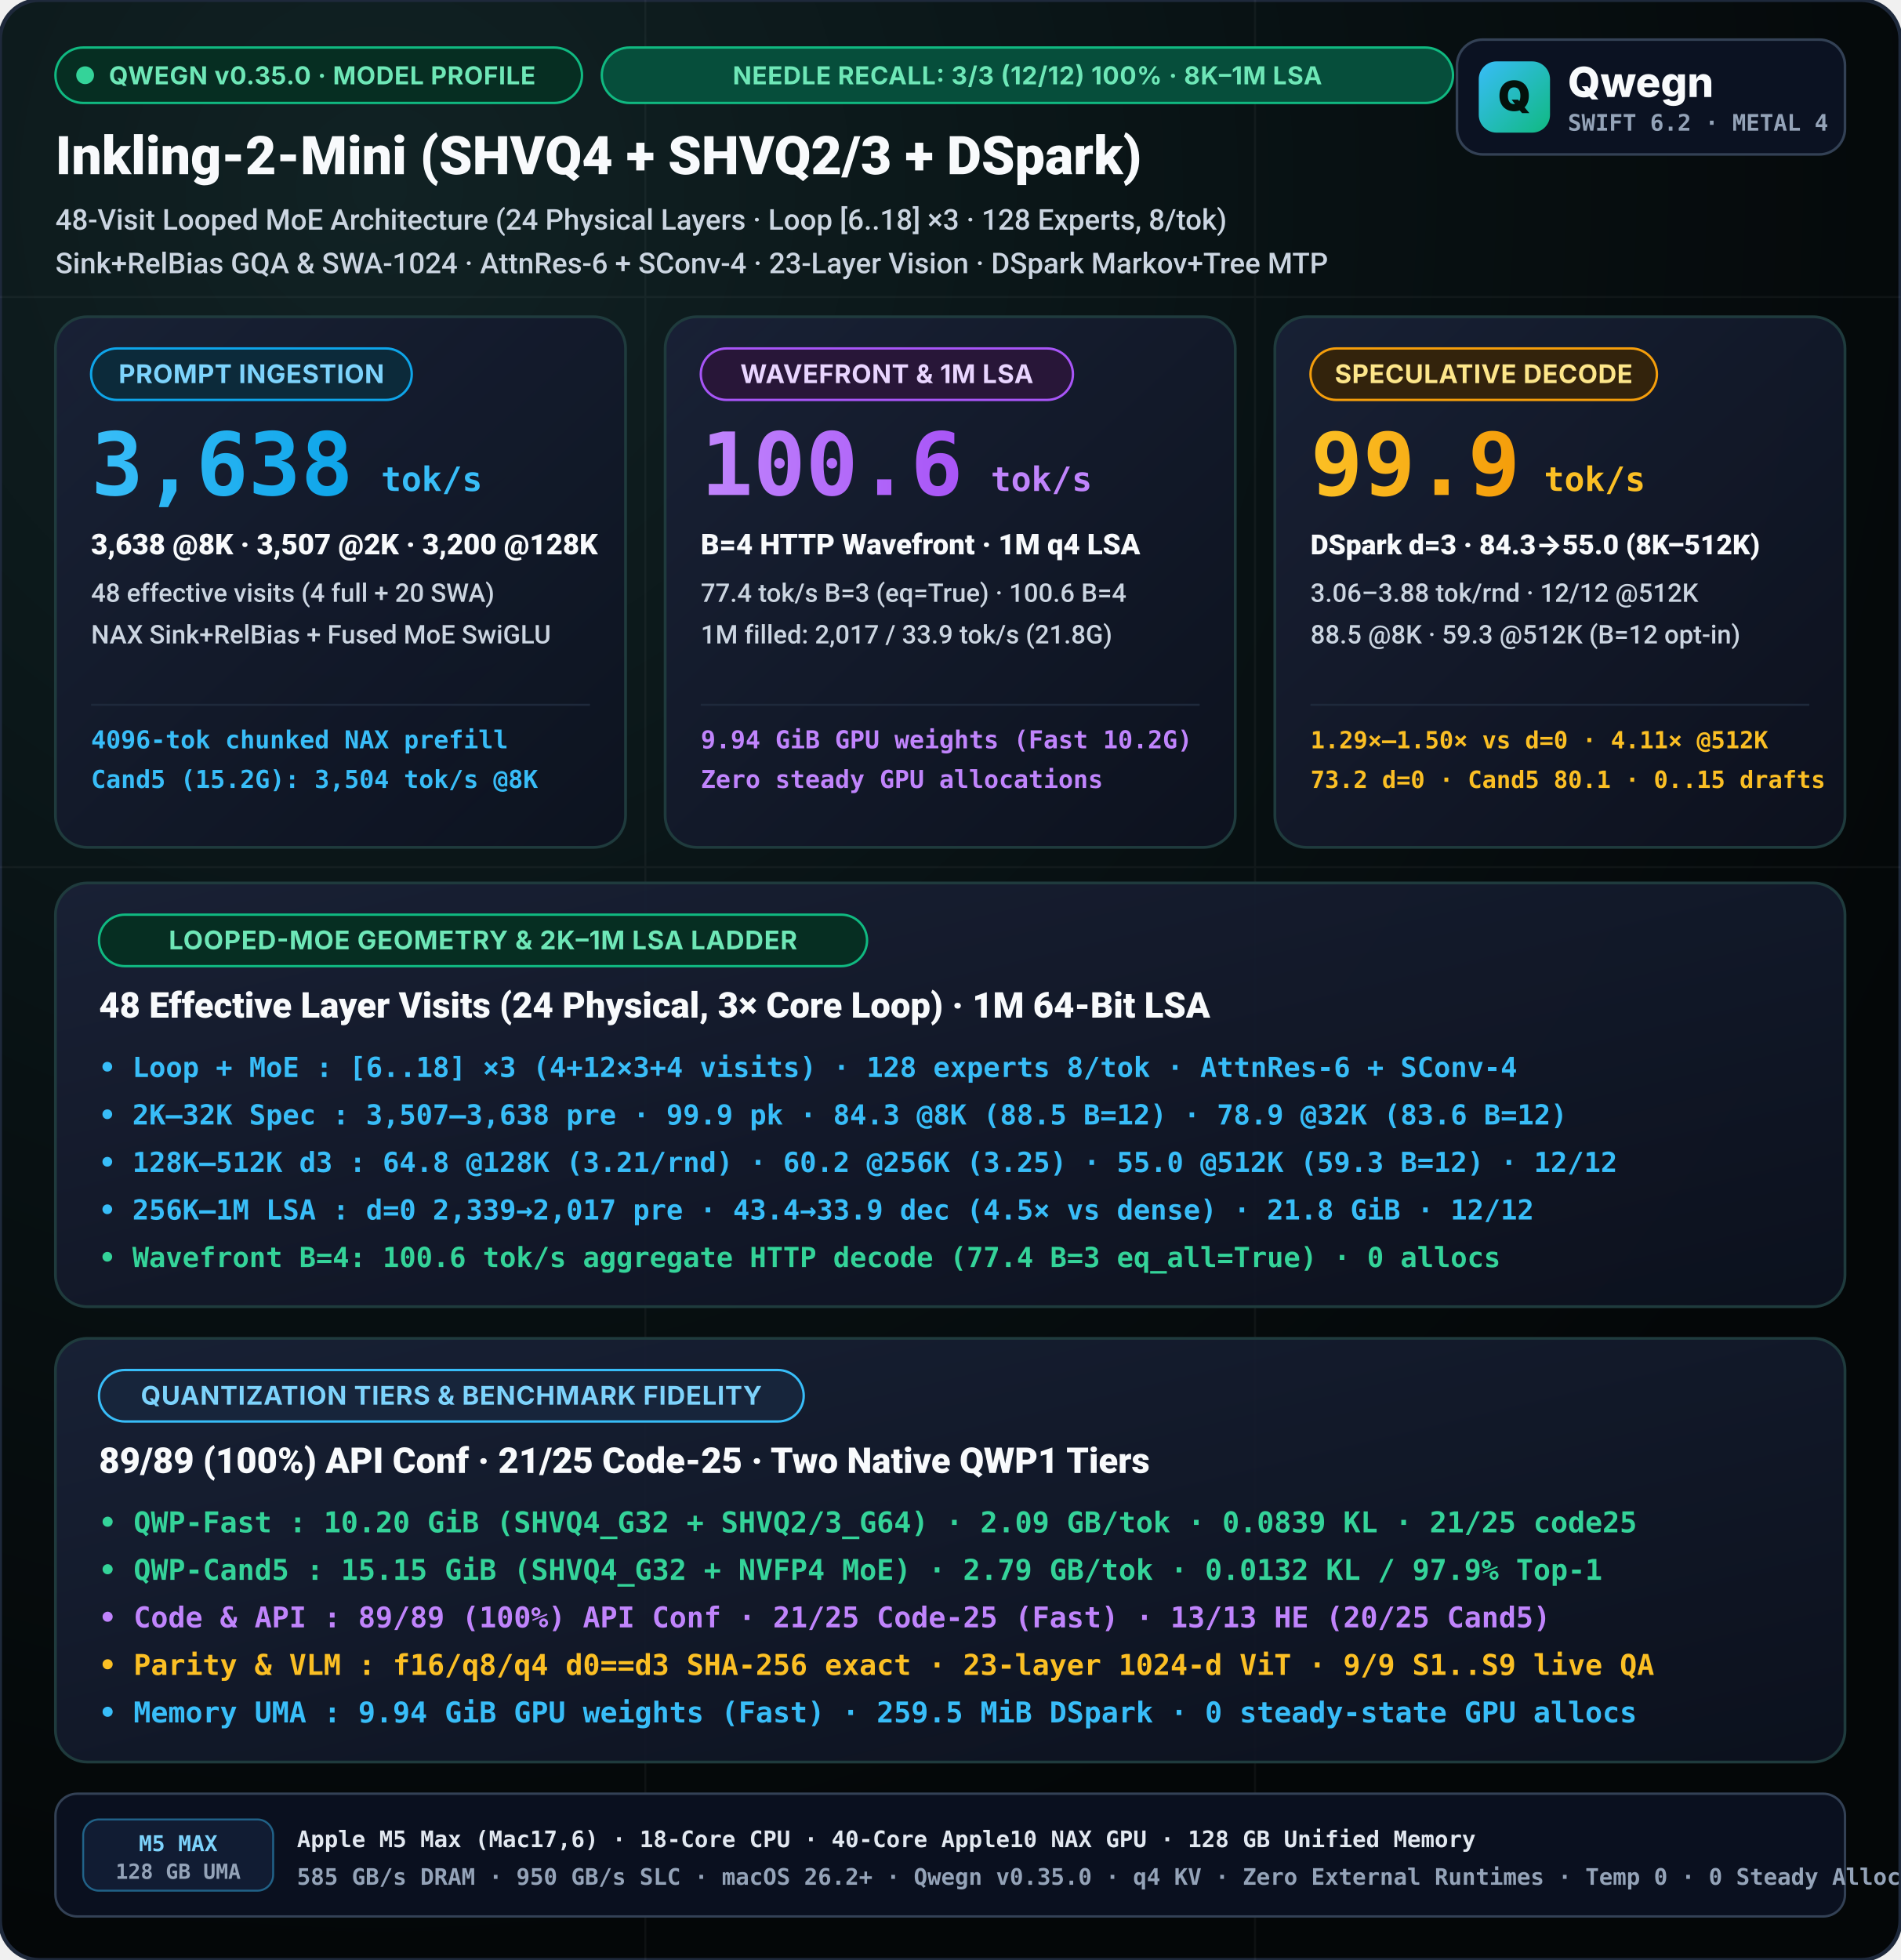
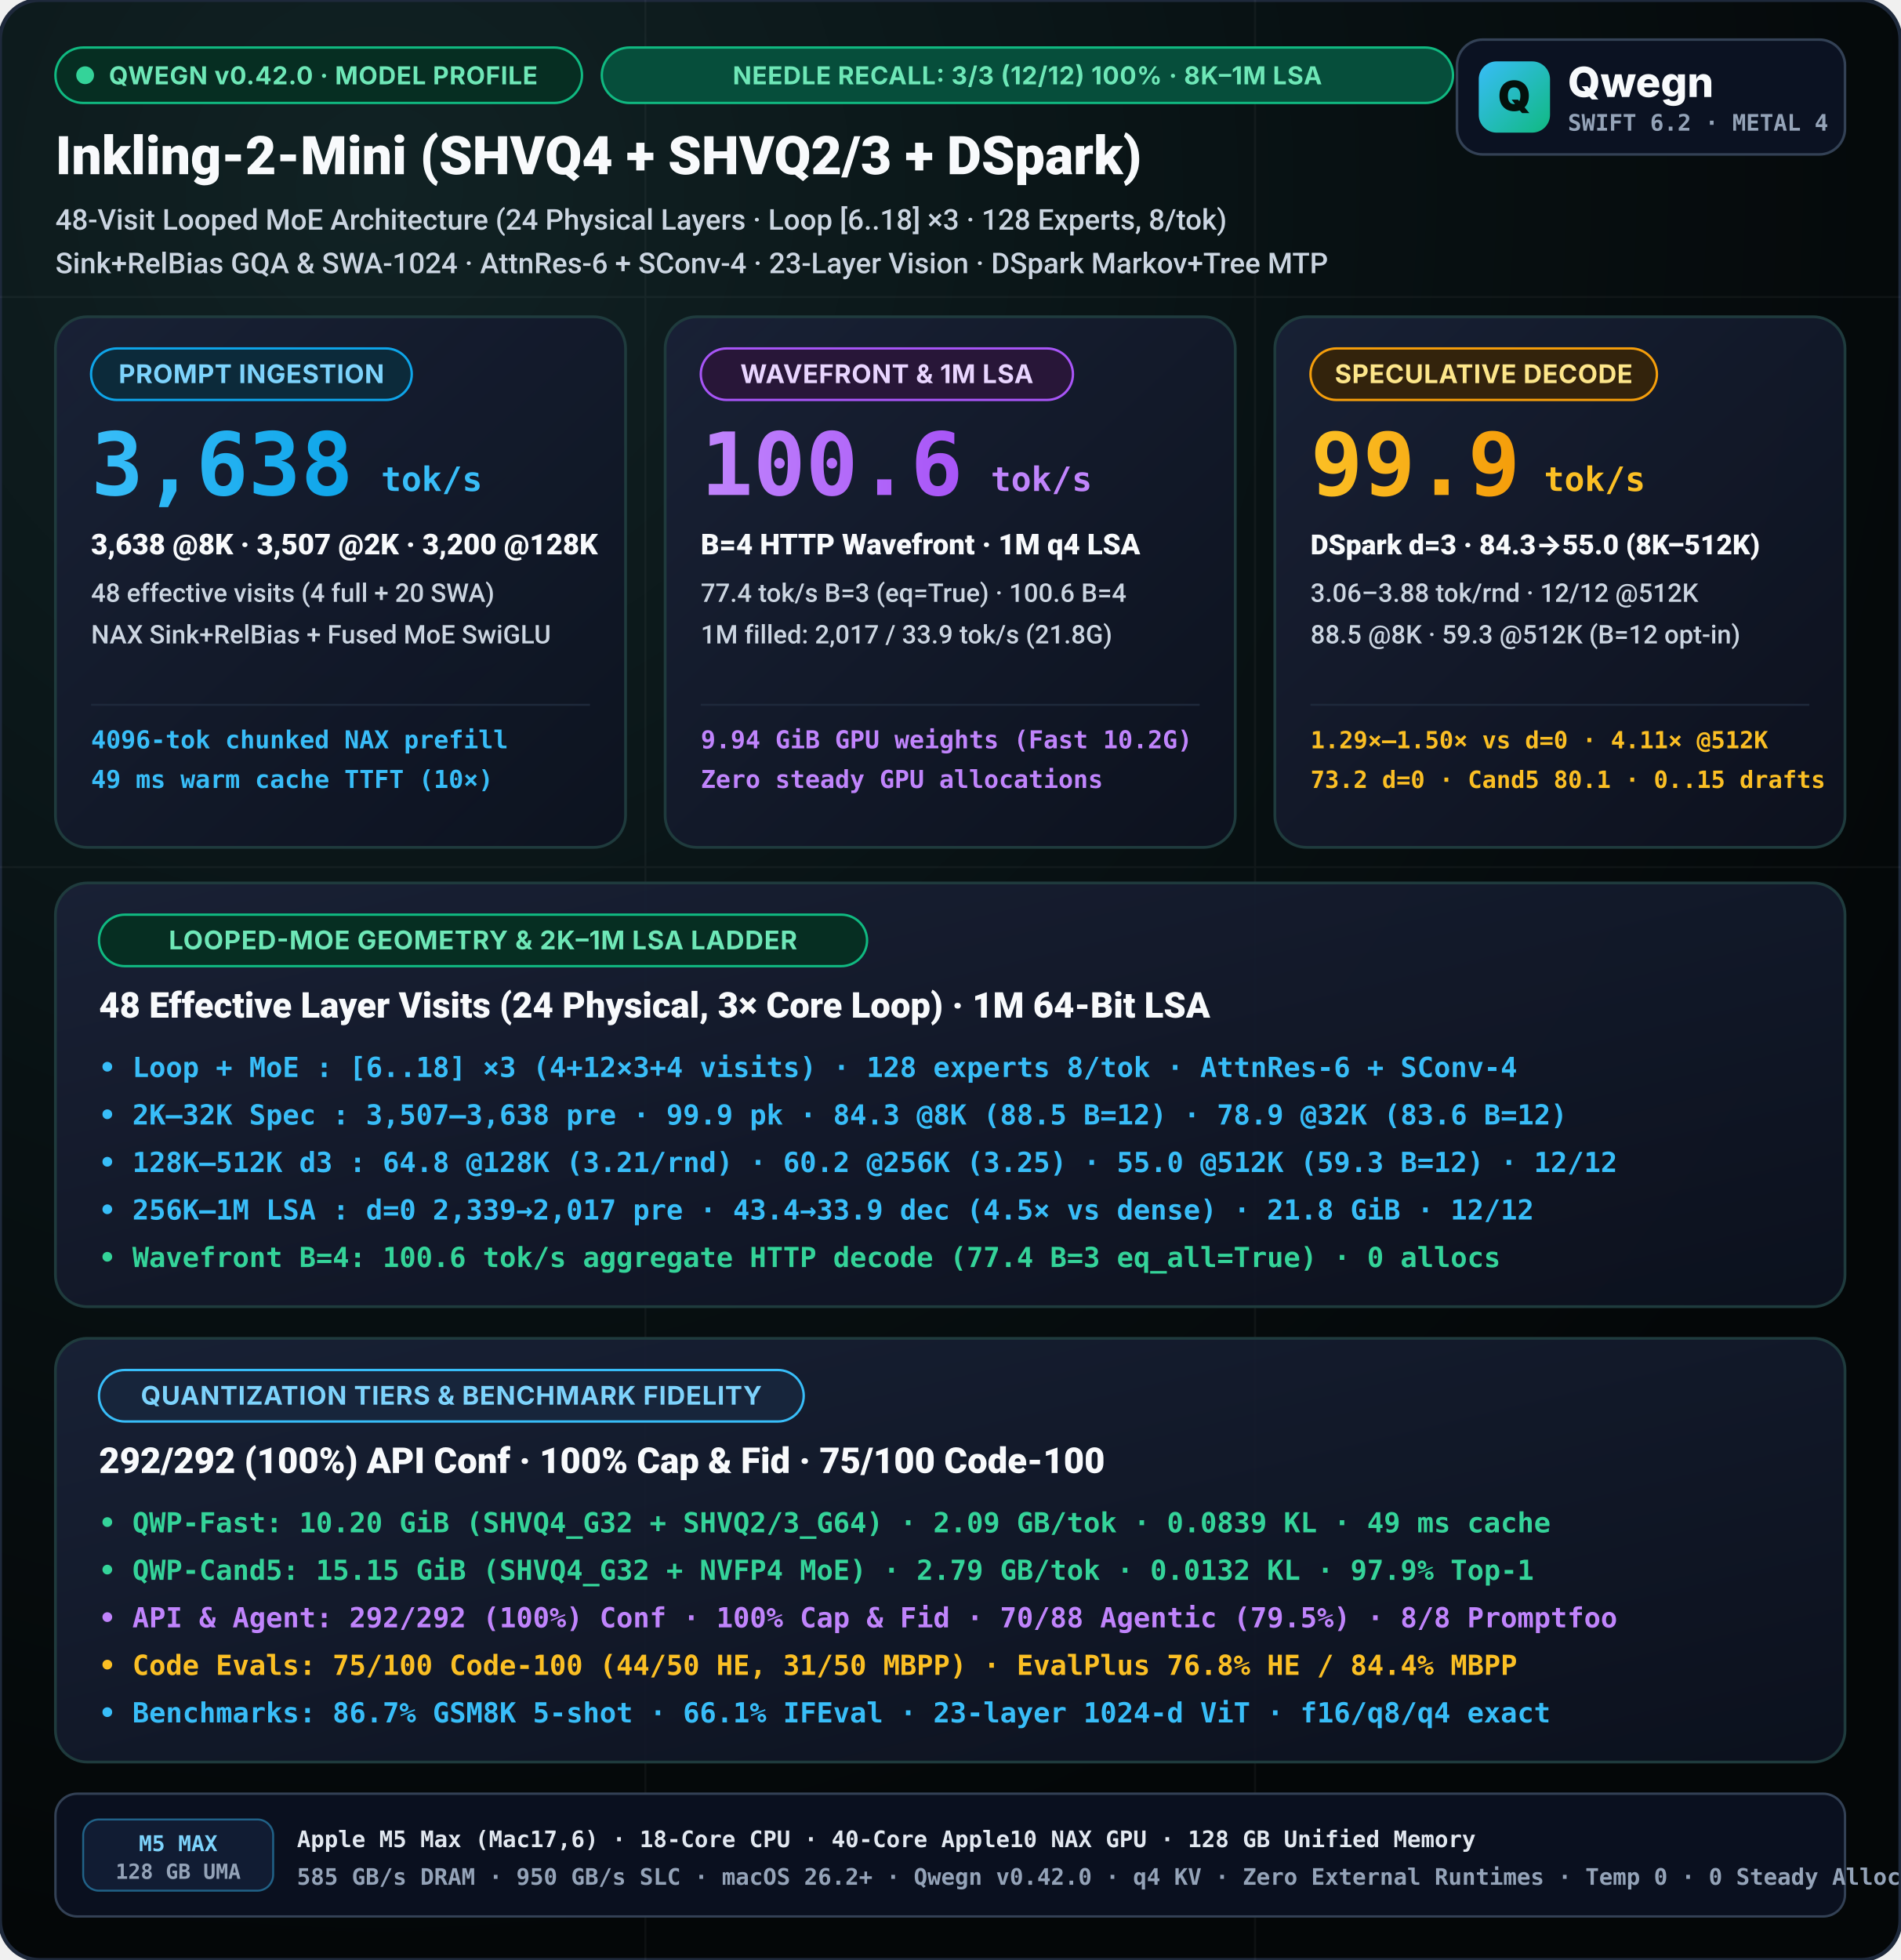
<svg xmlns="http://www.w3.org/2000/svg" viewBox="0 0 960 990" width="960" height="990">
  <defs>
    <radialGradient id="bgGlow" cx="20%" cy="10%" r="90%">
      <stop offset="0%" stop-color="#112224" />
      <stop offset="55%" stop-color="#081113" />
      <stop offset="100%" stop-color="#040708" />
    </radialGradient>
    <linearGradient id="cardGrad" x1="0%" y1="0%" x2="100%" y2="100%">
      <stop offset="0%" stop-color="#192136" stop-opacity="0.95" />
      <stop offset="100%" stop-color="#0d1220" stop-opacity="0.88" />
    </linearGradient>
    <linearGradient id="cyanGrad" x1="0%" y1="0%" x2="100%" y2="0%">
      <stop offset="0%" stop-color="#38bdf8" />
      <stop offset="100%" stop-color="#0ea5e9" />
    </linearGradient>
    <linearGradient id="purpleGrad" x1="0%" y1="0%" x2="100%" y2="0%">
      <stop offset="0%" stop-color="#c084fc" />
      <stop offset="100%" stop-color="#a855f7" />
    </linearGradient>
    <linearGradient id="amberGrad" x1="0%" y1="0%" x2="100%" y2="0%">
      <stop offset="0%" stop-color="#fbbf24" />
      <stop offset="100%" stop-color="#f59e0b" />
    </linearGradient>
    <linearGradient id="mark" x1="0" y1="0" x2="1" y2="1">
      <stop offset="0%" stop-color="#38bdf8" />
      <stop offset="100%" stop-color="#10b981" />
    </linearGradient>
  </defs>
  <style>
    svg { text-rendering: geometricPrecision; -webkit-font-smoothing: antialiased; }
    .title { font-family: -apple-system, BlinkMacSystemFont, "SF Pro Display", "Segoe UI", Roboto, sans-serif; font-weight: 800; }
    .subtitle { font-family: -apple-system, BlinkMacSystemFont, "SF Pro Text", "Segoe UI", Roboto, sans-serif; font-weight: 500; }
    .sans { font-family: -apple-system, BlinkMacSystemFont, "SF Pro Display", "Inter", "Segoe UI", system-ui, sans-serif; }
    .mono { font-family: "SF Mono", "JetBrains Mono", Menlo, Consolas, monospace; font-weight: 600; }
  </style>
  <rect width="960" height="990" rx="20" fill="url(#bgGlow)" stroke="#1e293b" stroke-width="2" />
  <g opacity="0.04" stroke="#ffffff" stroke-width="1">
    <line x1="0" y1="150" x2="960" y2="150" />
    <line x1="0" y1="438" x2="960" y2="438" />
    <line x1="326" y1="0" x2="326" y2="990" />
    <line x1="634" y1="0" x2="634" y2="990" />
  </g>
  <g transform="translate(28, 24)">
    <rect x="0.0" y="0.0" width="266" height="28" rx="14.0" fill="#062e22" stroke="#10b981" stroke-width="1.2" />
    <circle cx="15.0" cy="14.0" r="4.5" fill="#34d399" />
-     <text x="27.0" y="18.6" class="sans" font-size="12.5" font-weight="700" fill="#6ee7b7" letter-spacing="0.25">QWEGN v0.35.0 · MODEL PROFILE</text>
+     <text x="27.0" y="18.6" class="sans" font-size="12.5" font-weight="700" fill="#6ee7b7" letter-spacing="0.25">QWEGN v0.42.0 · MODEL PROFILE</text>
    <rect x="276.0" y="0.0" width="430" height="28" rx="14.0" fill="#064e3b" stroke="#10b981" stroke-width="1.2" />
    <text x="491.0" y="18.6" text-anchor="middle" class="sans" font-size="12.5" font-weight="700" fill="#6ee7b7" letter-spacing="0.25">NEEDLE RECALL: 3/3 (12/12) 100% · 8K–1M LSA</text>
    <text x="0" y="64" fill="#f8fafc" class="title" font-size="27">Inkling-2-Mini (SHVQ4 + SHVQ2/3 + DSpark)</text>
    <text x="0" y="92" fill="#cbd5e1" class="subtitle" font-size="14.5">48-Visit Looped MoE Architecture (24 Physical Layers · Loop [6..18] ×3 · 128 Experts, 8/tok)</text>
    <text x="0" y="114" fill="#cbd5e1" class="subtitle" font-size="14.5">Sink+RelBias GQA &amp; SWA-1024 · AttnRes-6 + SConv-4 · 23-Layer Vision · DSpark Markov+Tree MTP</text>
  </g>
  <g transform="translate(736, 20)">
    <rect width="196" height="58" rx="13" fill="#0b1222" stroke="#334155" stroke-width="1.3" />
    <rect x="11" y="11" width="36" height="36" rx="9" fill="url(#mark)" />
    <text x="29" y="36" text-anchor="middle" class="sans" font-size="21" font-weight="900" fill="#04110c">Q</text>
    <text x="56" y="29" class="sans" font-size="21" font-weight="800" fill="#f8fafc">Qwegn</text>
    <text x="56" y="46" class="mono" font-size="11.5" font-weight="700" fill="#94a3b8">SWIFT 6.2 · METAL 4</text>
  </g>
  <g transform="translate(28, 160)">
    <rect width="288" height="268" rx="16" fill="url(#cardGrad)" stroke="#1f3b3d" stroke-width="1.4" />
    <rect x="18.0" y="16.0" width="162" height="26" rx="13.0" fill="#0c2a3a" stroke="#0ea5e9" stroke-width="1.2" />
    <text x="99.0" y="33.5" text-anchor="middle" class="sans" font-size="13" font-weight="700" fill="#7dd3fc" letter-spacing="0.2">PROMPT INGESTION</text>
    <text x="18" y="90" fill="url(#cyanGrad)" class="title mono" font-size="44">3,638</text>
    <text x="164.5" y="88" fill="#38bdf8" class="title mono" font-size="17">tok/s</text>
    <text x="18" y="120" fill="#f8fafc" class="title" font-size="14.5">3,638 @8K · 3,507 @2K · 3,200 @128K</text>
    <text x="18" y="144" fill="#cbd5e1" class="subtitle" font-size="13">48 effective visits (4 full + 20 SWA)</text>
    <text x="18" y="165" fill="#cbd5e1" class="subtitle" font-size="13">NAX Sink+RelBias + Fused MoE SwiGLU</text>
    <line x1="18" y1="196" x2="270" y2="196" stroke="#1e293b" stroke-width="1" />
    <text x="18" y="218" fill="#38bdf8" class="mono" font-size="12.5">4096-tok chunked NAX prefill</text>
-     <text x="18" y="238" fill="#38bdf8" class="mono" font-size="12.5">Cand5 (15.2G): 3,504 tok/s @8K</text>
+     <text x="18" y="238" fill="#38bdf8" class="mono" font-size="12.5">49 ms warm cache TTFT (10×)</text>
  </g>
  <g transform="translate(336, 160)">
    <rect width="288" height="268" rx="16" fill="url(#cardGrad)" stroke="#1f3b3d" stroke-width="1.4" />
    <rect x="18.0" y="16.0" width="188" height="26" rx="13.0" fill="#281638" stroke="#a855f7" stroke-width="1.2" />
    <text x="112.0" y="33.5" text-anchor="middle" class="sans" font-size="13" font-weight="700" fill="#e9d5ff" letter-spacing="0.2">WAVEFRONT &amp; 1M LSA</text>
    <text x="18" y="90" fill="url(#purpleGrad)" class="title mono" font-size="44">100.6</text>
    <text x="164.5" y="88" fill="#c084fc" class="title mono" font-size="17">tok/s</text>
    <text x="18" y="120" fill="#f8fafc" class="title" font-size="14.5">B=4 HTTP Wavefront · 1M q4 LSA</text>
    <text x="18" y="144" fill="#cbd5e1" class="subtitle" font-size="13">77.4 tok/s B=3 (eq=True) · 100.6 B=4</text>
    <text x="18" y="165" fill="#cbd5e1" class="subtitle" font-size="13">1M filled: 2,017 / 33.9 tok/s (21.8G)</text>
    <line x1="18" y1="196" x2="270" y2="196" stroke="#1e293b" stroke-width="1" />
    <text x="18" y="218" fill="#c084fc" class="mono" font-size="12.5">9.94 GiB GPU weights (Fast 10.2G)</text>
    <text x="18" y="238" fill="#c084fc" class="mono" font-size="12.5">Zero steady GPU allocations</text>
  </g>
  <g transform="translate(644, 160)">
    <rect width="288" height="268" rx="16" fill="url(#cardGrad)" stroke="#1f3b3d" stroke-width="1.4" />
    <rect x="18.0" y="16.0" width="175" height="26" rx="13.0" fill="#33230c" stroke="#f59e0b" stroke-width="1.2" />
    <text x="105.5" y="33.5" text-anchor="middle" class="sans" font-size="13" font-weight="700" fill="#fde68a" letter-spacing="0.2">SPECULATIVE DECODE</text>
    <text x="18" y="90" fill="url(#amberGrad)" class="title mono" font-size="44">99.9</text>
    <text x="136.0" y="88" fill="#fbbf24" class="title mono" font-size="17">tok/s</text>
    <text x="18" y="120" fill="#f8fafc" class="title" font-size="14">DSpark d=3 · 84.3→55.0 (8K–512K)</text>
    <text x="18" y="144" fill="#cbd5e1" class="subtitle" font-size="13">3.06–3.88 tok/rnd · 12/12 @512K</text>
    <text x="18" y="165" fill="#cbd5e1" class="subtitle" font-size="13">88.5 @8K · 59.3 @512K (B=12 opt-in)</text>
    <line x1="18" y1="196" x2="270" y2="196" stroke="#1e293b" stroke-width="1" />
    <text x="18" y="218" fill="#fbbf24" class="mono" font-size="12">1.29×–1.50× vs d=0 · 4.11× @512K</text>
    <text x="18" y="238" fill="#fbbf24" class="mono" font-size="12">73.2 d=0 · Cand5 80.1 · 0..15 drafts</text>
  </g>
  <g transform="translate(28, 446)">
    <rect width="904" height="214" rx="16" fill="url(#cardGrad)" stroke="#1f3b3d" stroke-width="1.4" />
    <rect x="22.0" y="16.0" width="388" height="26" rx="13.0" fill="#062e22" stroke="#10b981" stroke-width="1.2" />
    <text x="216.0" y="33.5" text-anchor="middle" class="sans" font-size="13" font-weight="700" fill="#6ee7b7" letter-spacing="0.3">LOOPED-MOE GEOMETRY &amp; 2K–1M LSA LADDER</text>
    <text x="22" y="68" fill="#f8fafc" class="title" font-size="18">48 Effective Layer Visits (24 Physical, 3× Core Loop) · 1M 64-Bit LSA</text>
    <text x="22" y="98" fill="#38bdf8" class="mono" font-size="14">• Loop + MoE   : [6..18] ×3 (4+12×3+4 visits) · 128 experts 8/tok · AttnRes-6 + SConv-4</text>
    <text x="22" y="122" fill="#38bdf8" class="mono" font-size="14">• 2K–32K Spec  : 3,507–3,638 pre · 99.9 pk · 84.3 @8K (88.5 B=12) · 78.9 @32K (83.6 B=12)</text>
    <text x="22" y="146" fill="#38bdf8" class="mono" font-size="14">• 128K–512K d3 : 64.8 @128K (3.21/rnd) · 60.2 @256K (3.25) · 55.0 @512K (59.3 B=12) · 12/12</text>
    <text x="22" y="170" fill="#38bdf8" class="mono" font-size="14">• 256K–1M LSA  : d=0 2,339→2,017 pre · 43.4→33.9 dec (4.5× vs dense) · 21.8 GiB · 12/12</text>
    <text x="22" y="194" fill="#34d399" class="mono" font-size="14">• Wavefront B=4: 100.6 tok/s aggregate HTTP decode (77.4 B=3 eq_all=True) · 0 allocs</text>
  </g>
  <g transform="translate(28, 676)">
    <rect width="904" height="214" rx="16" fill="url(#cardGrad)" stroke="#1f3b3d" stroke-width="1.4" />
    <rect x="22.0" y="16.0" width="356" height="26" rx="13.0" fill="#17253b" stroke="#38bdf8" stroke-width="1.2" />
    <text x="200.0" y="33.5" text-anchor="middle" class="sans" font-size="13" font-weight="700" fill="#7dd3fc" letter-spacing="0.3">QUANTIZATION TIERS &amp; BENCHMARK FIDELITY</text>
-     <text x="22" y="68" fill="#f8fafc" class="title" font-size="18">89/89 (100%) API Conf · 21/25 Code-25 · Two Native QWP1 Tiers</text>
-     <text x="22" y="98" fill="#34d399" class="mono" font-size="14.5">• QWP-Fast     : 10.20 GiB (SHVQ4_G32 + SHVQ2/3_G64) · 2.09 GB/tok · 0.0839 KL · 21/25 code25</text>
-     <text x="22" y="122" fill="#34d399" class="mono" font-size="14.5">• QWP-Cand5    : 15.15 GiB (SHVQ4_G32 + NVFP4 MoE) · 2.79 GB/tok · 0.0132 KL / 97.9% Top-1</text>
-     <text x="22" y="146" fill="#c084fc" class="mono" font-size="14.5">• Code &amp; API   : 89/89 (100%) API Conf · 21/25 Code-25 (Fast) · 13/13 HE (20/25 Cand5)</text>
-     <text x="22" y="170" fill="#fbbf24" class="mono" font-size="14.5">• Parity &amp; VLM : f16/q8/q4 d0==d3 SHA-256 exact · 23-layer 1024-d ViT · 9/9 S1..S9 live QA</text>
-     <text x="22" y="194" fill="#38bdf8" class="mono" font-size="14.5">• Memory UMA   : 9.94 GiB GPU weights (Fast) · 259.5 MiB DSpark · 0 steady-state GPU allocs</text>
+     <text x="22" y="68" fill="#f8fafc" class="title" font-size="18">292/292 (100%) API Conf · 100% Cap &amp; Fid · 75/100 Code-100</text>
+     <text x="22" y="98" fill="#34d399" class="mono" font-size="14">• QWP-Fast: 10.20 GiB (SHVQ4_G32 + SHVQ2/3_G64) · 2.09 GB/tok · 0.0839 KL · 49 ms cache</text>
+     <text x="22" y="122" fill="#34d399" class="mono" font-size="14">• QWP-Cand5: 15.15 GiB (SHVQ4_G32 + NVFP4 MoE) · 2.79 GB/tok · 0.0132 KL · 97.9% Top-1</text>
+     <text x="22" y="146" fill="#c084fc" class="mono" font-size="14">• API &amp; Agent: 292/292 (100%) Conf · 100% Cap &amp; Fid · 70/88 Agentic (79.5%) · 8/8 Promptfoo</text>
+     <text x="22" y="170" fill="#fbbf24" class="mono" font-size="14">• Code Evals: 75/100 Code-100 (44/50 HE, 31/50 MBPP) · EvalPlus 76.8% HE / 84.4% MBPP</text>
+     <text x="22" y="194" fill="#38bdf8" class="mono" font-size="14">• Benchmarks: 86.7% GSM8K 5-shot · 66.1% IFEval · 23-layer 1024-d ViT · f16/q8/q4 exact</text>
  </g>
  <g transform="translate(28, 906)">
    <rect width="904" height="62" rx="11" fill="#0a101f" stroke="#334155" stroke-width="1.2" />
    <rect x="14" y="13" width="96" height="36" rx="8" fill="#111c33" stroke="#38bdf8" stroke-opacity="0.45" stroke-width="1" />
    <text x="62" y="29" text-anchor="middle" class="mono" font-size="11" font-weight="800" fill="#7dd3fc">M5 MAX</text>
    <text x="62" y="43" text-anchor="middle" class="mono" font-size="10.5" fill="#94a3b8">128 GB UMA</text>
    <text x="122" y="27" class="mono" font-size="11.5" font-weight="700" fill="#e2e8f0">Apple M5 Max (Mac17,6) · 18-Core CPU · 40-Core Apple10 NAX GPU · 128 GB Unified Memory</text>
-     <text x="122" y="46" class="mono" font-size="11.5" fill="#94a3b8">585 GB/s DRAM · 950 GB/s SLC · macOS 26.2+ · Qwegn v0.35.0 · q4 KV · Zero External Runtimes · Temp 0 · 0 Steady Allocs</text>
+     <text x="122" y="46" class="mono" font-size="11.5" fill="#94a3b8">585 GB/s DRAM · 950 GB/s SLC · macOS 26.2+ · Qwegn v0.42.0 · q4 KV · Zero External Runtimes · Temp 0 · 0 Steady Allocs</text>
  </g>
</svg>
